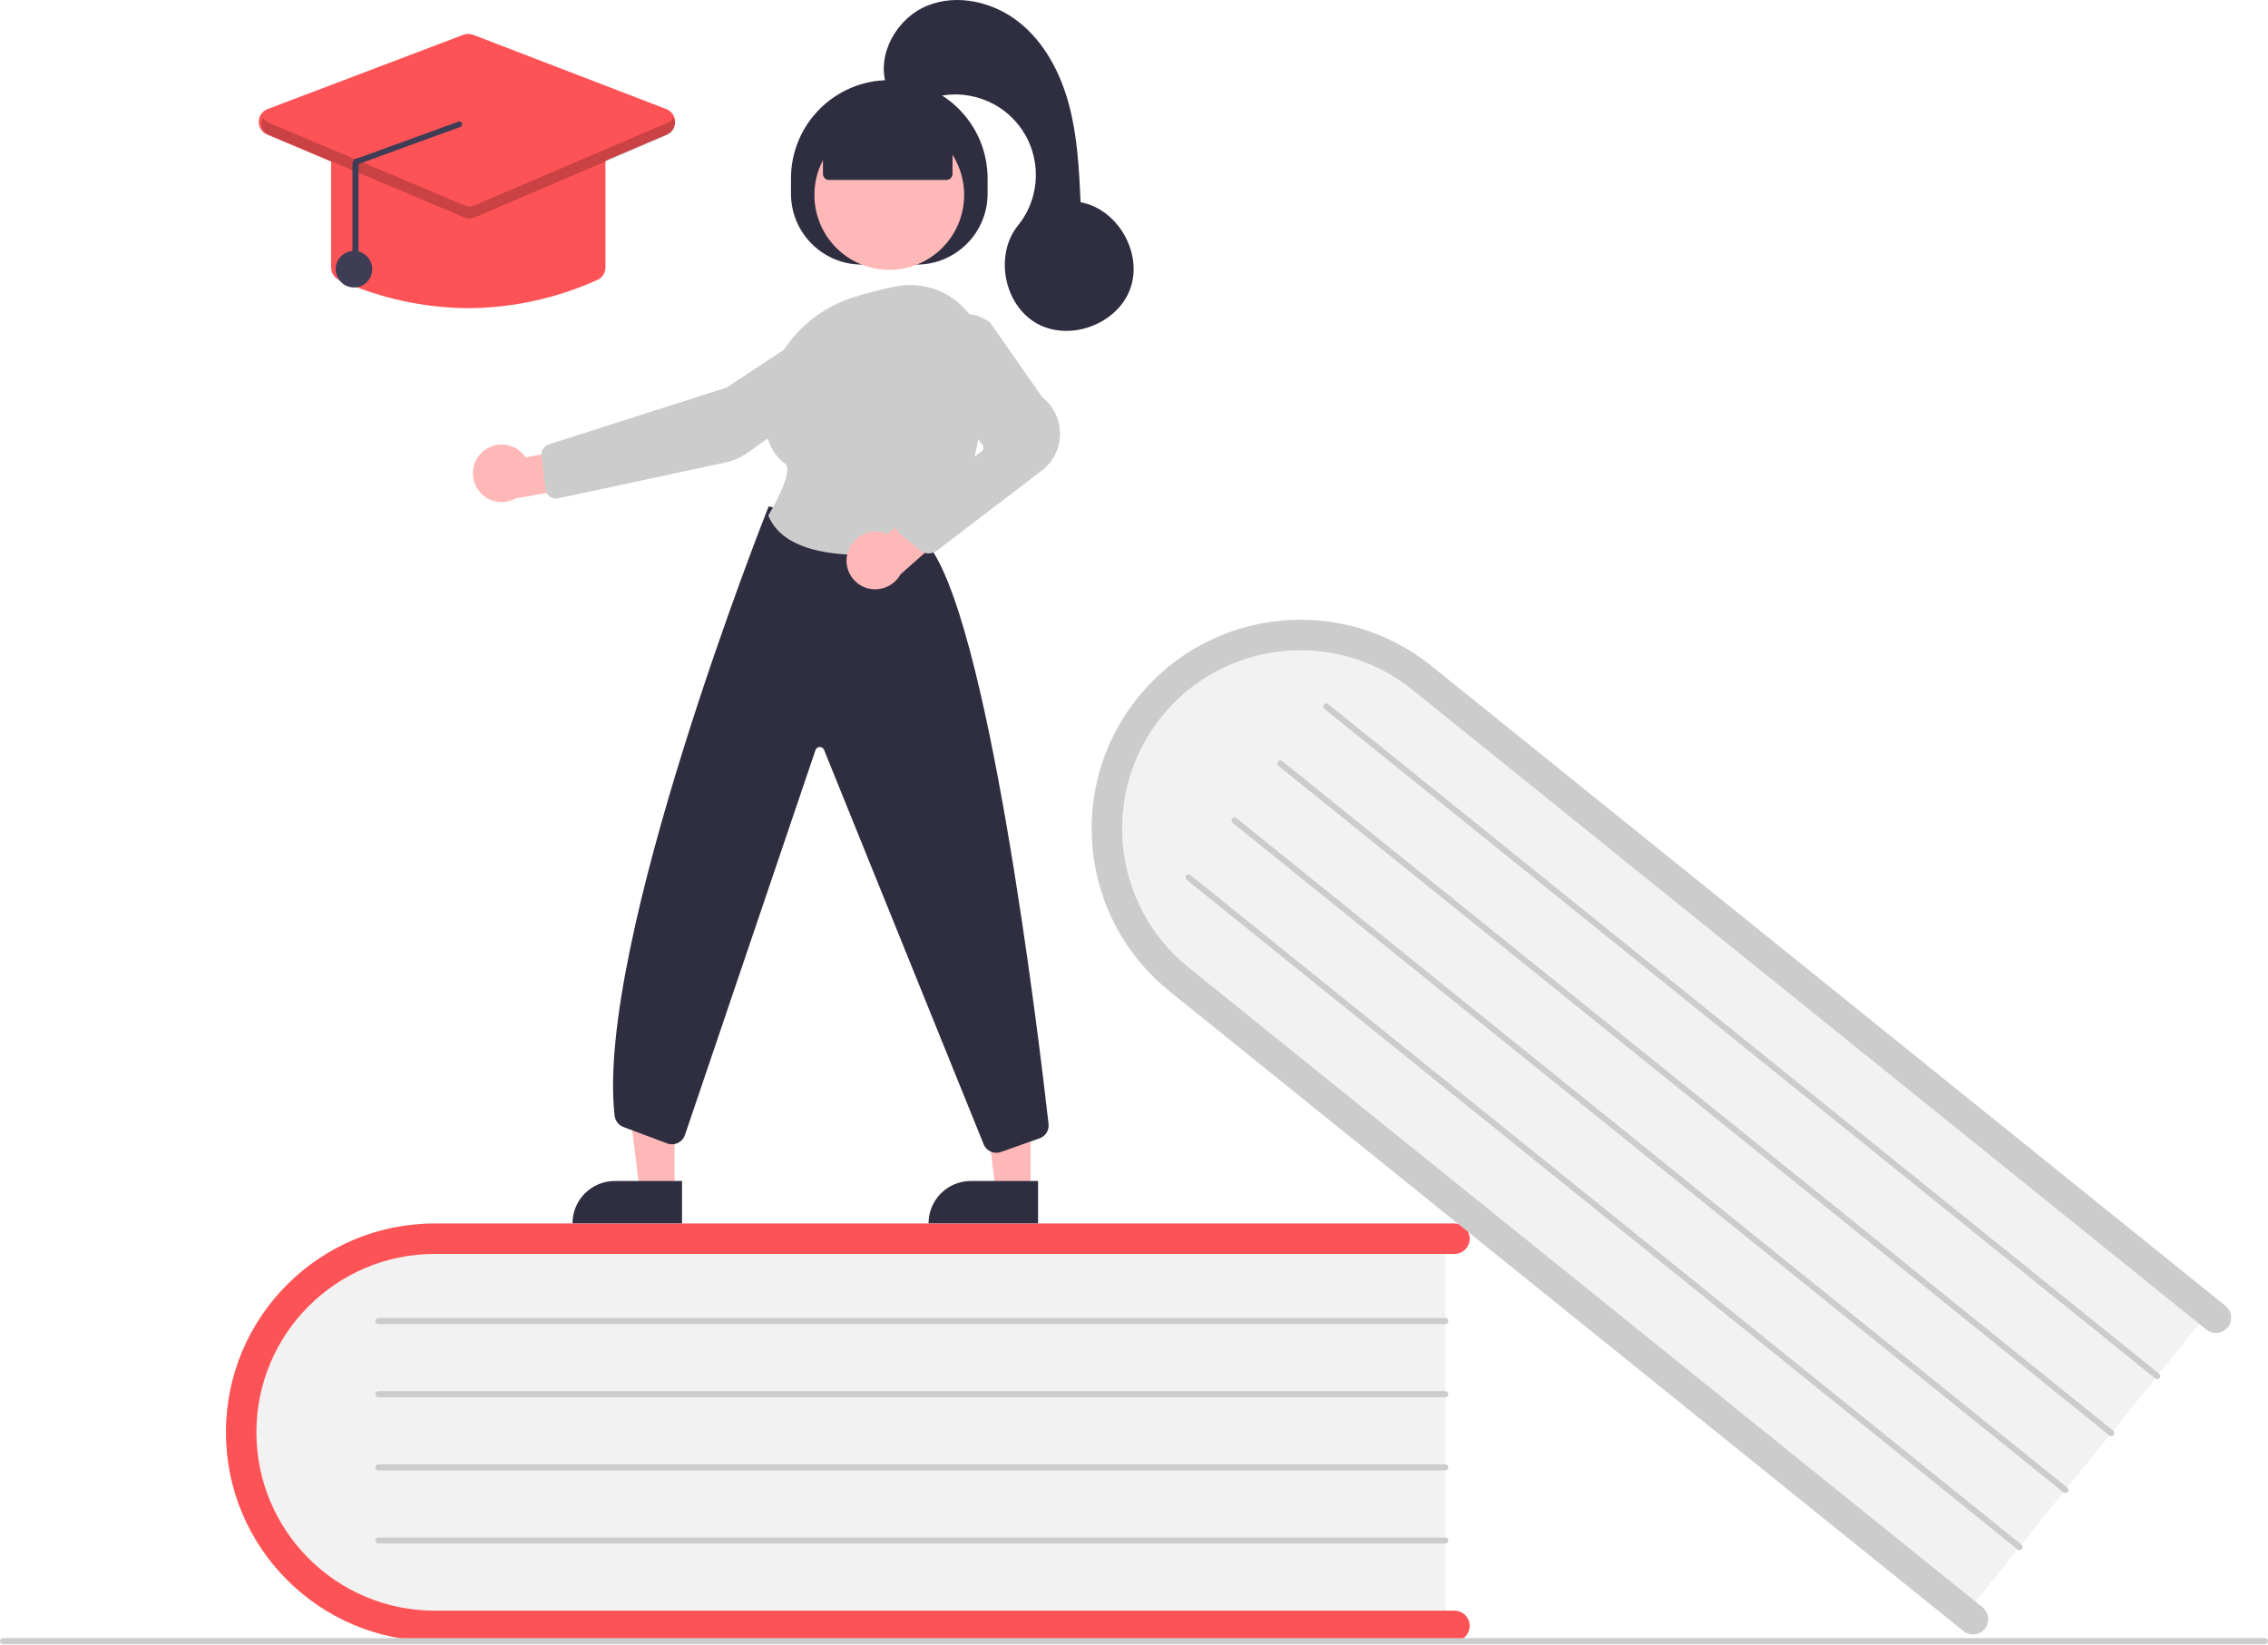
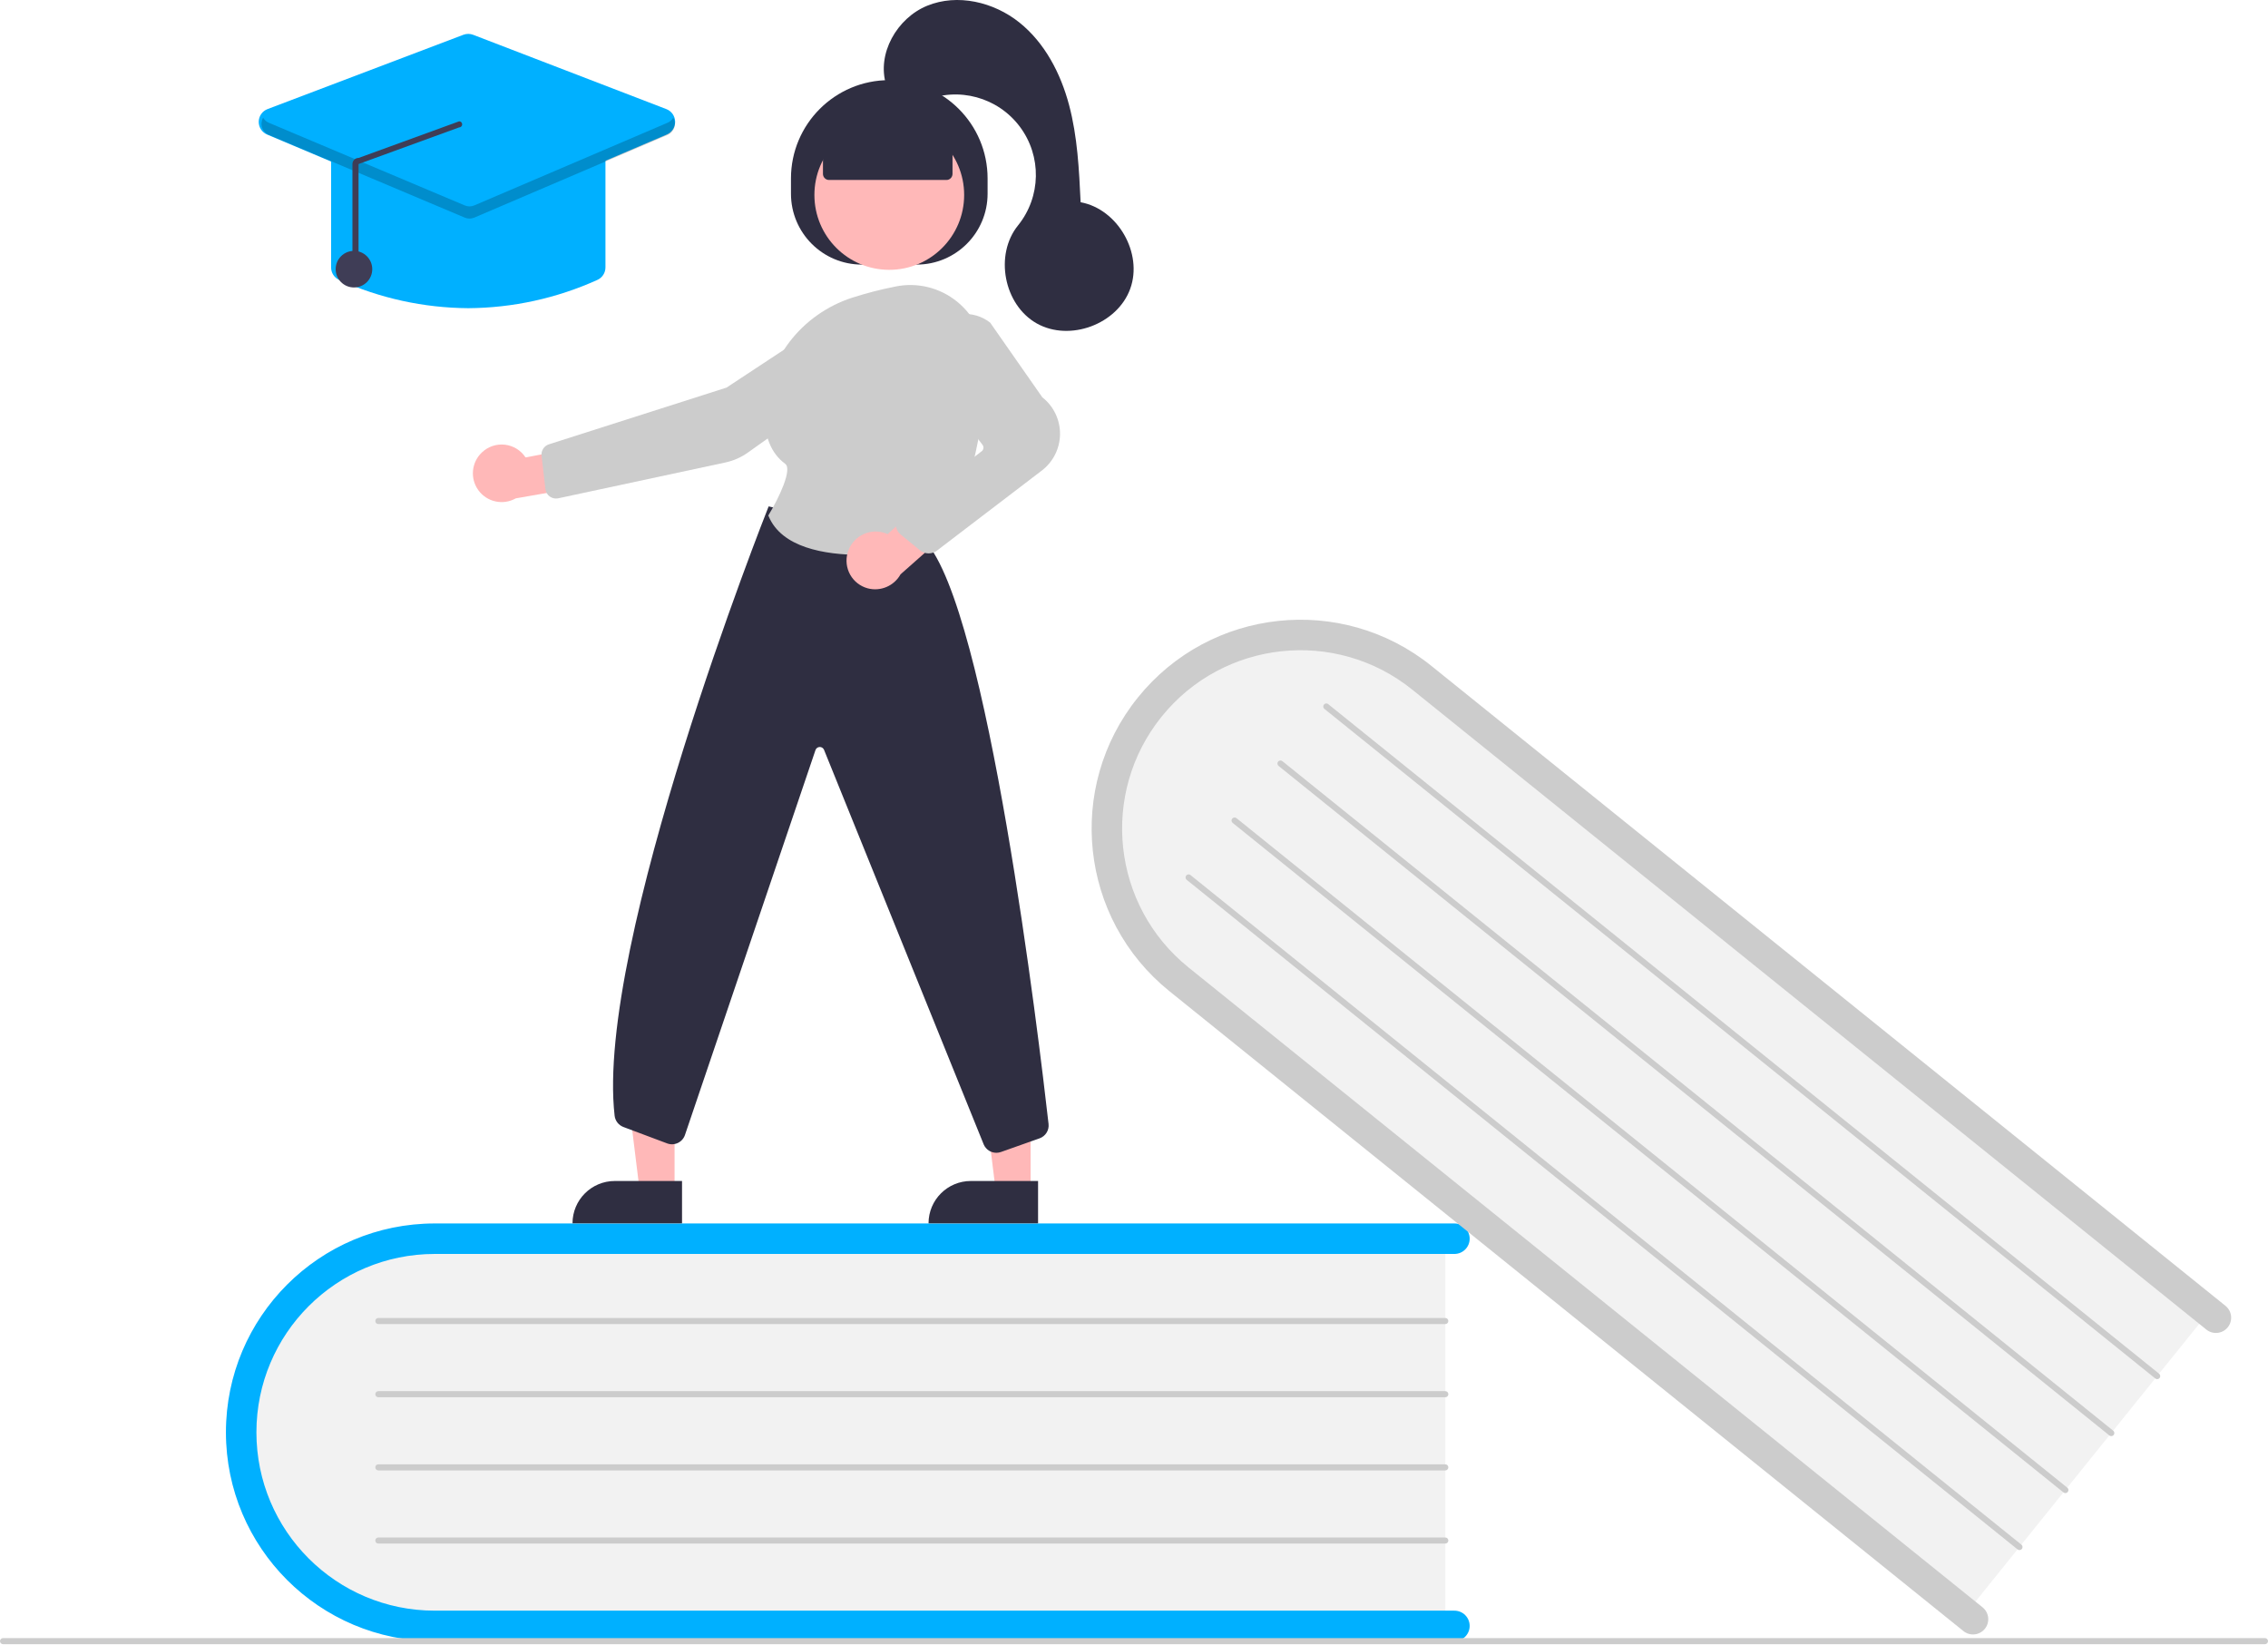
<svg xmlns="http://www.w3.org/2000/svg" data-name="Layer 1" width="744" height="539.286" viewBox="0 0 744 539.286">
  <path d="M702.114,584.643v130H376.415c-37.109,0-67.301-29.16-67.301-65s30.192-65,67.301-65Z" transform="translate(-228 -180.357)" fill="#f2f2f2" />
-   <path d="M710.114,713.643a5.002,5.002,0,0,1-5,5h-334.5a68.5,68.5,0,1,1,0-137h334.5a5,5,0,0,1,0,10h-334.5a58.5,58.5,0,1,0,0,117h334.5A5.002,5.002,0,0,1,710.114,713.643Z" transform="translate(-228 -180.357)" fill="#fe5356" />
+   <path d="M710.114,713.643a5.002,5.002,0,0,1-5,5h-334.5a68.5,68.5,0,1,1,0-137h334.5a5,5,0,0,1,0,10h-334.5a58.5,58.5,0,1,0,0,117h334.5A5.002,5.002,0,0,1,710.114,713.643Z" transform="translate(-228 -180.357)" fill="#00b0ff" />
  <path d="M702.114,614.643h-350a1,1,0,1,1,0-2h350a1,1,0,0,1,0,2Z" transform="translate(-228 -180.357)" fill="#ccc" />
  <path d="M702.114,638.643h-350a1,1,0,1,1,0-2h350a1,1,0,0,1,0,2Z" transform="translate(-228 -180.357)" fill="#ccc" />
  <path d="M702.114,662.643h-350a1,1,0,1,1,0-2h350a1,1,0,0,1,0,2Z" transform="translate(-228 -180.357)" fill="#ccc" />
  <path d="M702.114,686.643h-350a1,1,0,1,1,0-2h350a1,1,0,0,1,0,2Z" transform="translate(-228 -180.357)" fill="#ccc" />
  <path d="M953.832,609.114,872.267,710.342,618.652,505.992c-28.896-23.283-34.111-64.932-11.624-92.84s64.292-31.671,93.189-8.388Z" transform="translate(-228 -180.357)" fill="#f2f2f2" />
  <path d="M879.124,714.583a5.002,5.002,0,0,1-7.031.756L611.625,505.467a68.5,68.5,0,0,1,85.957-106.679L958.05,608.66a5,5,0,1,1-6.274,7.787L691.307,406.575a58.5,58.5,0,1,0-73.408,91.106L878.367,707.553A5.002,5.002,0,0,1,879.124,714.583Z" transform="translate(-228 -180.357)" fill="#ccc" />
  <path d="M935.009,632.474,662.471,412.877a1,1,0,1,1,1.255-1.557L936.264,630.917a1,1,0,1,1-1.255,1.557Z" transform="translate(-228 -180.357)" fill="#ccc" />
  <path d="M919.951,651.163,647.413,431.565a1,1,0,0,1,1.255-1.557L921.206,649.605a1,1,0,1,1-1.255,1.557Z" transform="translate(-228 -180.357)" fill="#ccc" />
  <path d="M904.893,669.851,632.355,450.254a1,1,0,0,1,1.255-1.557L906.148,668.294a1,1,0,1,1-1.255,1.557Z" transform="translate(-228 -180.357)" fill="#ccc" />
  <path d="M889.835,688.539,617.297,468.942a1,1,0,1,1,1.255-1.557L891.089,686.982a1,1,0,1,1-1.255,1.557Z" transform="translate(-228 -180.357)" fill="#ccc" />
  <path d="M971,719.643H229a1,1,0,0,1,0-2H971a1,1,0,0,1,0,2Z" transform="translate(-228 -180.357)" fill="#ccc" />
  <polygon points="338.081 390.622 326.649 390.621 321.212 346.525 338.085 346.527 338.081 390.622" fill="#ffb8b8" />
  <path d="M318.482,387.355h22.048a0,0,0,0,1,0,0v13.882a0,0,0,0,1,0,0H304.6a0,0,0,0,1,0,0v0A13.882,13.882,0,0,1,318.482,387.355Z" fill="#2f2e41" />
  <polygon points="221.286 390.622 209.854 390.621 204.417 346.525 221.29 346.527 221.286 390.622" fill="#ffb8b8" />
  <path d="M201.688,387.355h22.048a0,0,0,0,1,0,0v13.882a0,0,0,0,1,0,0H187.806a0,0,0,0,1,0,0v0A13.882,13.882,0,0,1,201.688,387.355Z" fill="#2f2e41" />
  <path d="M487.471,243.89v-5a32.25,32.25,0,0,1,32.25-32.25h0a32.25,32.25,0,0,1,32.25,32.25v5a23.25,23.25,0,0,1-23.25,23.25h-18A23.25,23.25,0,0,1,487.471,243.89Z" transform="translate(-228 -180.357)" fill="#2f2e41" />
  <circle cx="291.721" cy="63.942" r="24.561" fill="#ffb8b8" />
  <path d="M634.488,376.475" transform="translate(-228 -180.357)" fill="#ffb8b8" />
  <path d="M386.125,328.713A9.377,9.377,0,0,1,400.405,330.39l21.055-3.983,5.541,12.205-29.812,5.207a9.428,9.428,0,0,1-11.064-15.106Z" transform="translate(-228 -180.357)" fill="#ffb8b8" />
  <path d="M500.573,284.328l.275.417L466.322,307.49l-58.258,18.603a3.508,3.508,0,0,0-2.412,3.738l1.271,10.947a3.501,3.501,0,0,0,4.21,3.018l54.83-11.753a19.806,19.806,0,0,0,7.371-3.245L512.122,301.201a10.02,10.02,0,0,0,4.158-8.947,9.975,9.975,0,0,0-15.433-7.508Z" transform="translate(-228 -180.357)" fill="#ccc" />
  <path d="M554.853,558.466a4.518,4.518,0,0,1-4.138-2.701l-52.41-129.501a1.5,1.5,0,0,0-2.809.158L452.739,552.495a4.501,4.501,0,0,1-5.882,2.891l-14.338-5.377a4.489,4.489,0,0,1-2.897-3.705c-6.45-56.192,49.8-198.03,50.369-199.456l.157-.395,51.277,11.343.107.116c20.458,22.318,37.273,163.082,40.437,191.074a4.479,4.479,0,0,1-2.971,4.747l-12.656,4.476A4.457,4.457,0,0,1,554.853,558.466Z" transform="translate(-228 -180.357)" fill="#2f2e41" />
  <path d="M510.673,362.363c-12.424,0-26.274-2.477-30.538-12.701l-.098-.235.133-.218c3.365-5.521,7.813-14.94,5.422-16.709-4.709-3.482-6.994-9.21-6.792-17.025.44-16.966,12-32.029,28.766-37.482h0A127.642,127.642,0,0,1,521.829,274.321a24.281,24.281,0,0,1,20.133,4.972,24.526,24.526,0,0,1,9.096,18.871c.176,18.131-2.615,43.383-16.912,60.72a4.448,4.448,0,0,1-2.633,1.531A122.223,122.223,0,0,1,510.673,362.363Z" transform="translate(-228 -180.357)" fill="#ccc" />
  <path d="M506.051,361.684a9.556,9.556,0,0,1,11.678-6.664,9.407,9.407,0,0,1,1.448.536l15.987-14.549,11.118,7.49-22.862,20.231a9.539,9.539,0,0,1-10.813,4.587A9.394,9.394,0,0,1,506.051,361.684Z" transform="translate(-228 -180.357)" fill="#ffb8b8" />
  <path d="M532.632,361.869a4.488,4.488,0,0,1-2.845-1.015l-6.304-5.152a4.5,4.5,0,0,1,.109-7.055l26.442-20.28a1.503,1.503,0,0,0,.283-2.095L533.996,304.696a13.285,13.285,0,0,1,.887-17.114h0a13.248,13.248,0,0,1,17.888-1.431l.103.109,17.042,24.402a15.193,15.193,0,0,1-.36,24.186l-34.246,26.139A4.507,4.507,0,0,1,532.632,361.869Z" transform="translate(-228 -180.357)" fill="#ccc" />
  <path d="M497.965,237.39V225.204l21.756-9.5,20.744,9.5v12.186a2,2,0,0,1-2,2h-38.5A2,2,0,0,1,497.965,237.39Z" transform="translate(-228 -180.357)" fill="#2f2e41" />
  <path d="M518.722,208.257c-3.199-10.239,3.519-21.972,13.451-26.025s21.813-1.22,30.194,5.476,13.58,16.724,16.335,27.091,3.278,21.177,3.787,31.891c12.202,2.241,20.503,16.714,16.276,28.378s-19.873,17.459-30.678,11.362-13.935-22.485-6.136-32.134a26.374,26.374,0,0,0-30.688-40.91C525.248,215.902,517.702,209.368,518.722,208.257Z" transform="translate(-228 -180.357)" fill="#2f2e41" />
-   <path d="M381.614,281.44a104.449,104.449,0,0,1-42.348-9.275,4.473,4.473,0,0,1-2.652-4.104V231.643a4.505,4.505,0,0,1,4.5-4.5h81a4.505,4.505,0,0,1,4.5,4.5v36.418a4.473,4.473,0,0,1-2.652,4.104h0A104.449,104.449,0,0,1,381.614,281.44Z" transform="translate(-228 -180.357)" fill="#fe5356" />
-   <path d="M381.603,251.937a4.505,4.505,0,0,1-1.749-.352l-64.232-27.1a4.5,4.5,0,0,1,.153-8.353L380.008,191.765a4.484,4.484,0,0,1,3.211.007l63.372,24.368a4.5,4.5,0,0,1,.154,8.338L383.373,251.577A4.507,4.507,0,0,1,381.603,251.937Z" transform="translate(-228 -180.357)" fill="#fe5356" />
+   <path d="M381.614,281.44a104.449,104.449,0,0,1-42.348-9.275,4.473,4.473,0,0,1-2.652-4.104V231.643a4.505,4.505,0,0,1,4.5-4.5h81a4.505,4.505,0,0,1,4.5,4.5v36.418a4.473,4.473,0,0,1-2.652,4.104h0A104.449,104.449,0,0,1,381.614,281.44Z" transform="translate(-228 -180.357)" fill="#00b0ff" />
+   <path d="M381.603,251.937a4.505,4.505,0,0,1-1.749-.352l-64.232-27.1a4.5,4.5,0,0,1,.153-8.353L380.008,191.765a4.484,4.484,0,0,1,3.211.007l63.372,24.368a4.5,4.5,0,0,1,.154,8.338L383.373,251.577A4.507,4.507,0,0,1,381.603,251.937Z" transform="translate(-228 -180.357)" fill="#00b0ff" />
  <circle cx="116.114" cy="88.286" r="6" fill="#3f3d56" />
  <path d="M446.965,220.631,383.592,247.73a4,4,0,0,1-3.127.008l-64.232-27.099a3.925,3.925,0,0,1-1.913-1.681,3.997,3.997,0,0,0,1.913,5.681l64.232,27.099a4,4,0,0,0,3.127-.008l63.373-27.099a3.997,3.997,0,0,0,1.895-5.673A3.927,3.927,0,0,1,446.965,220.631Z" transform="translate(-228 -180.357)" opacity="0.2" />
  <path d="M344.618,268.62a1,1,0,0,0,1-1V234.158l32.981-12.015a1,1,0,0,0,.03-2l-32.981,12.015a1.962,1.962,0,0,0-1.433.575,1.986,1.986,0,0,0-.596,1.425v33.461A1,1,0,0,0,344.618,268.62Z" transform="translate(-228 -180.357)" fill="#3f3d56" />
</svg>
